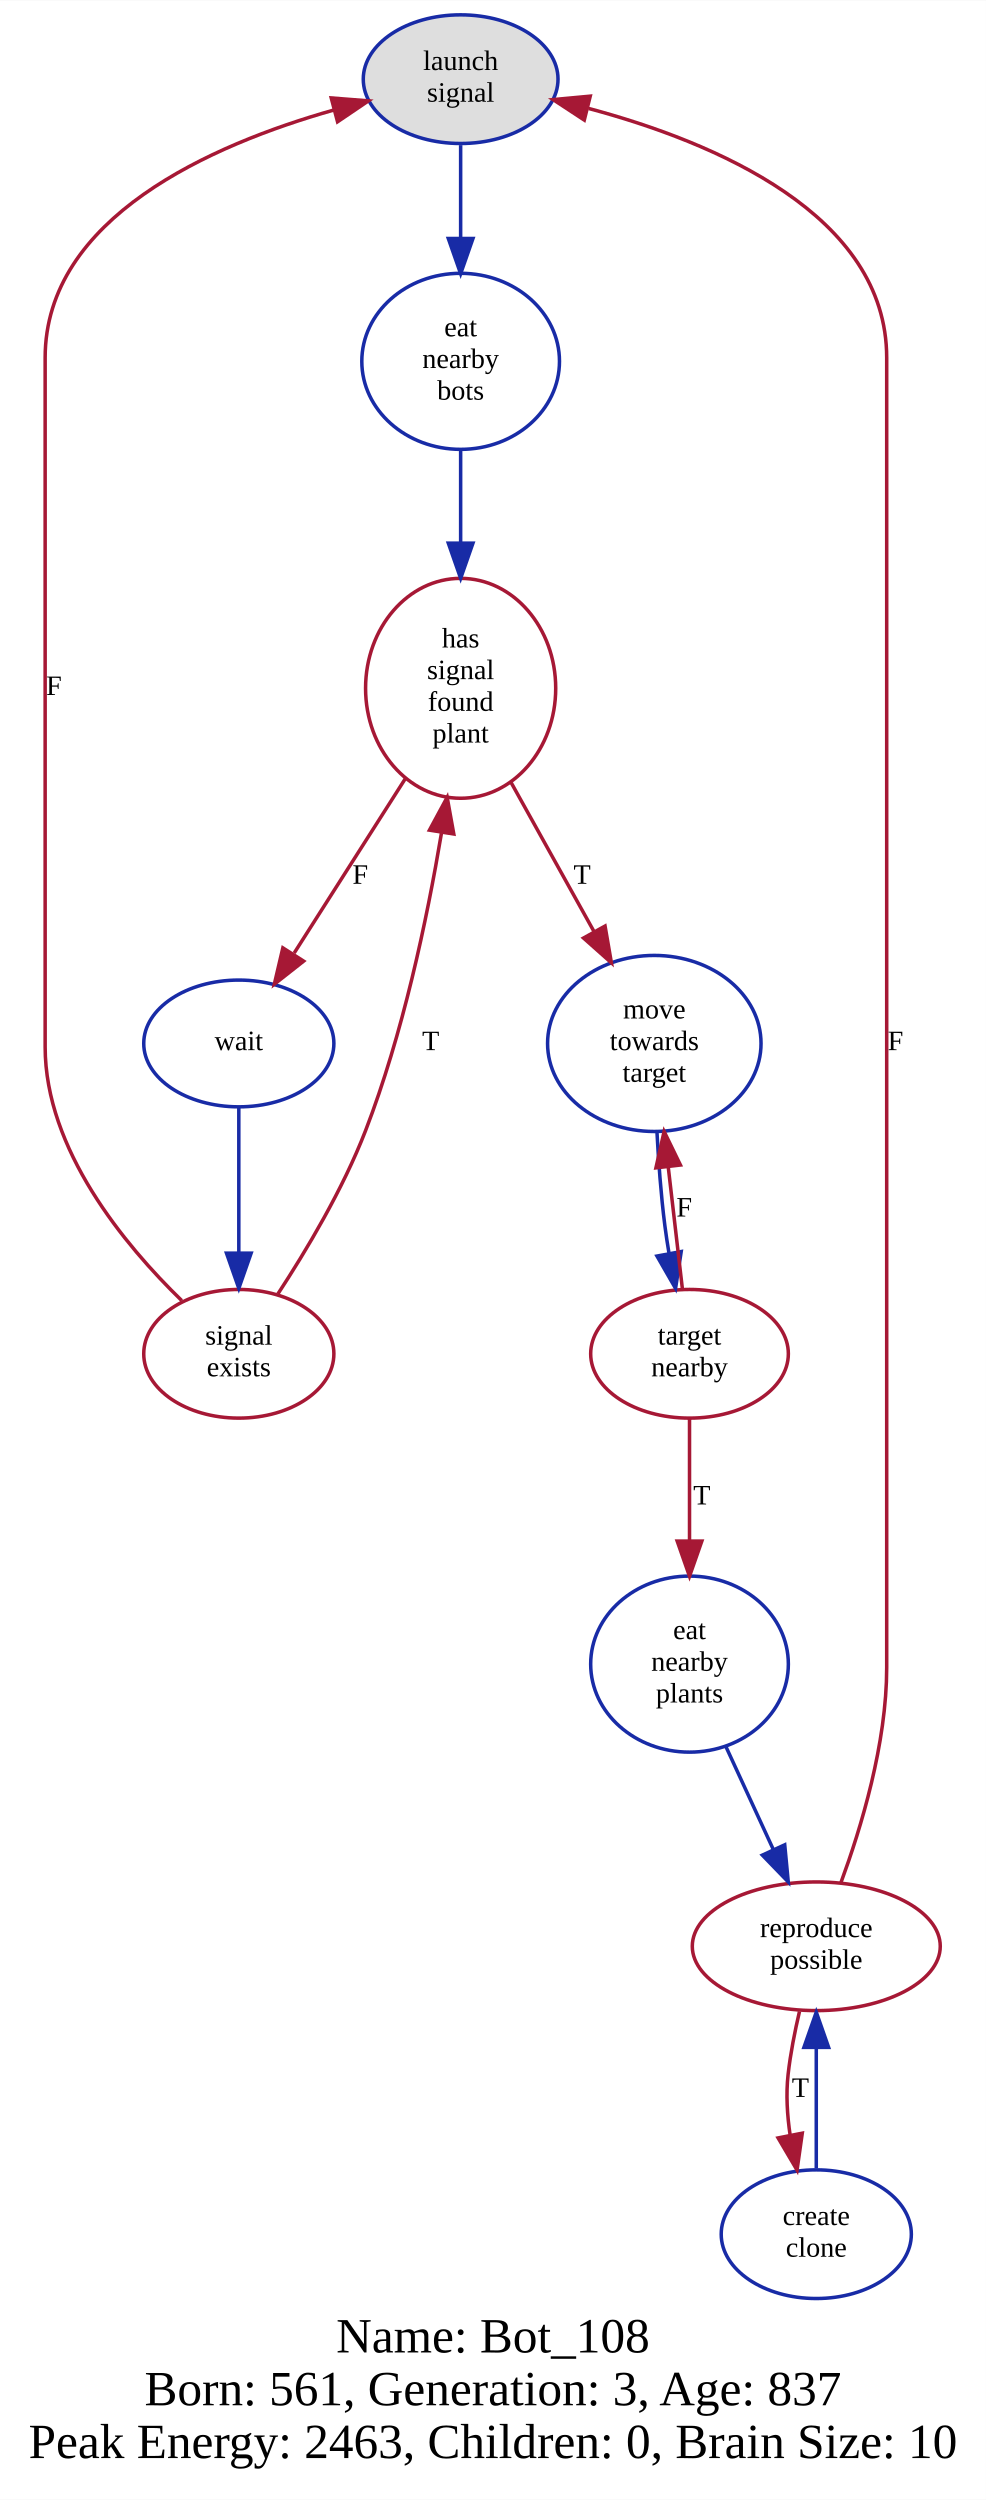
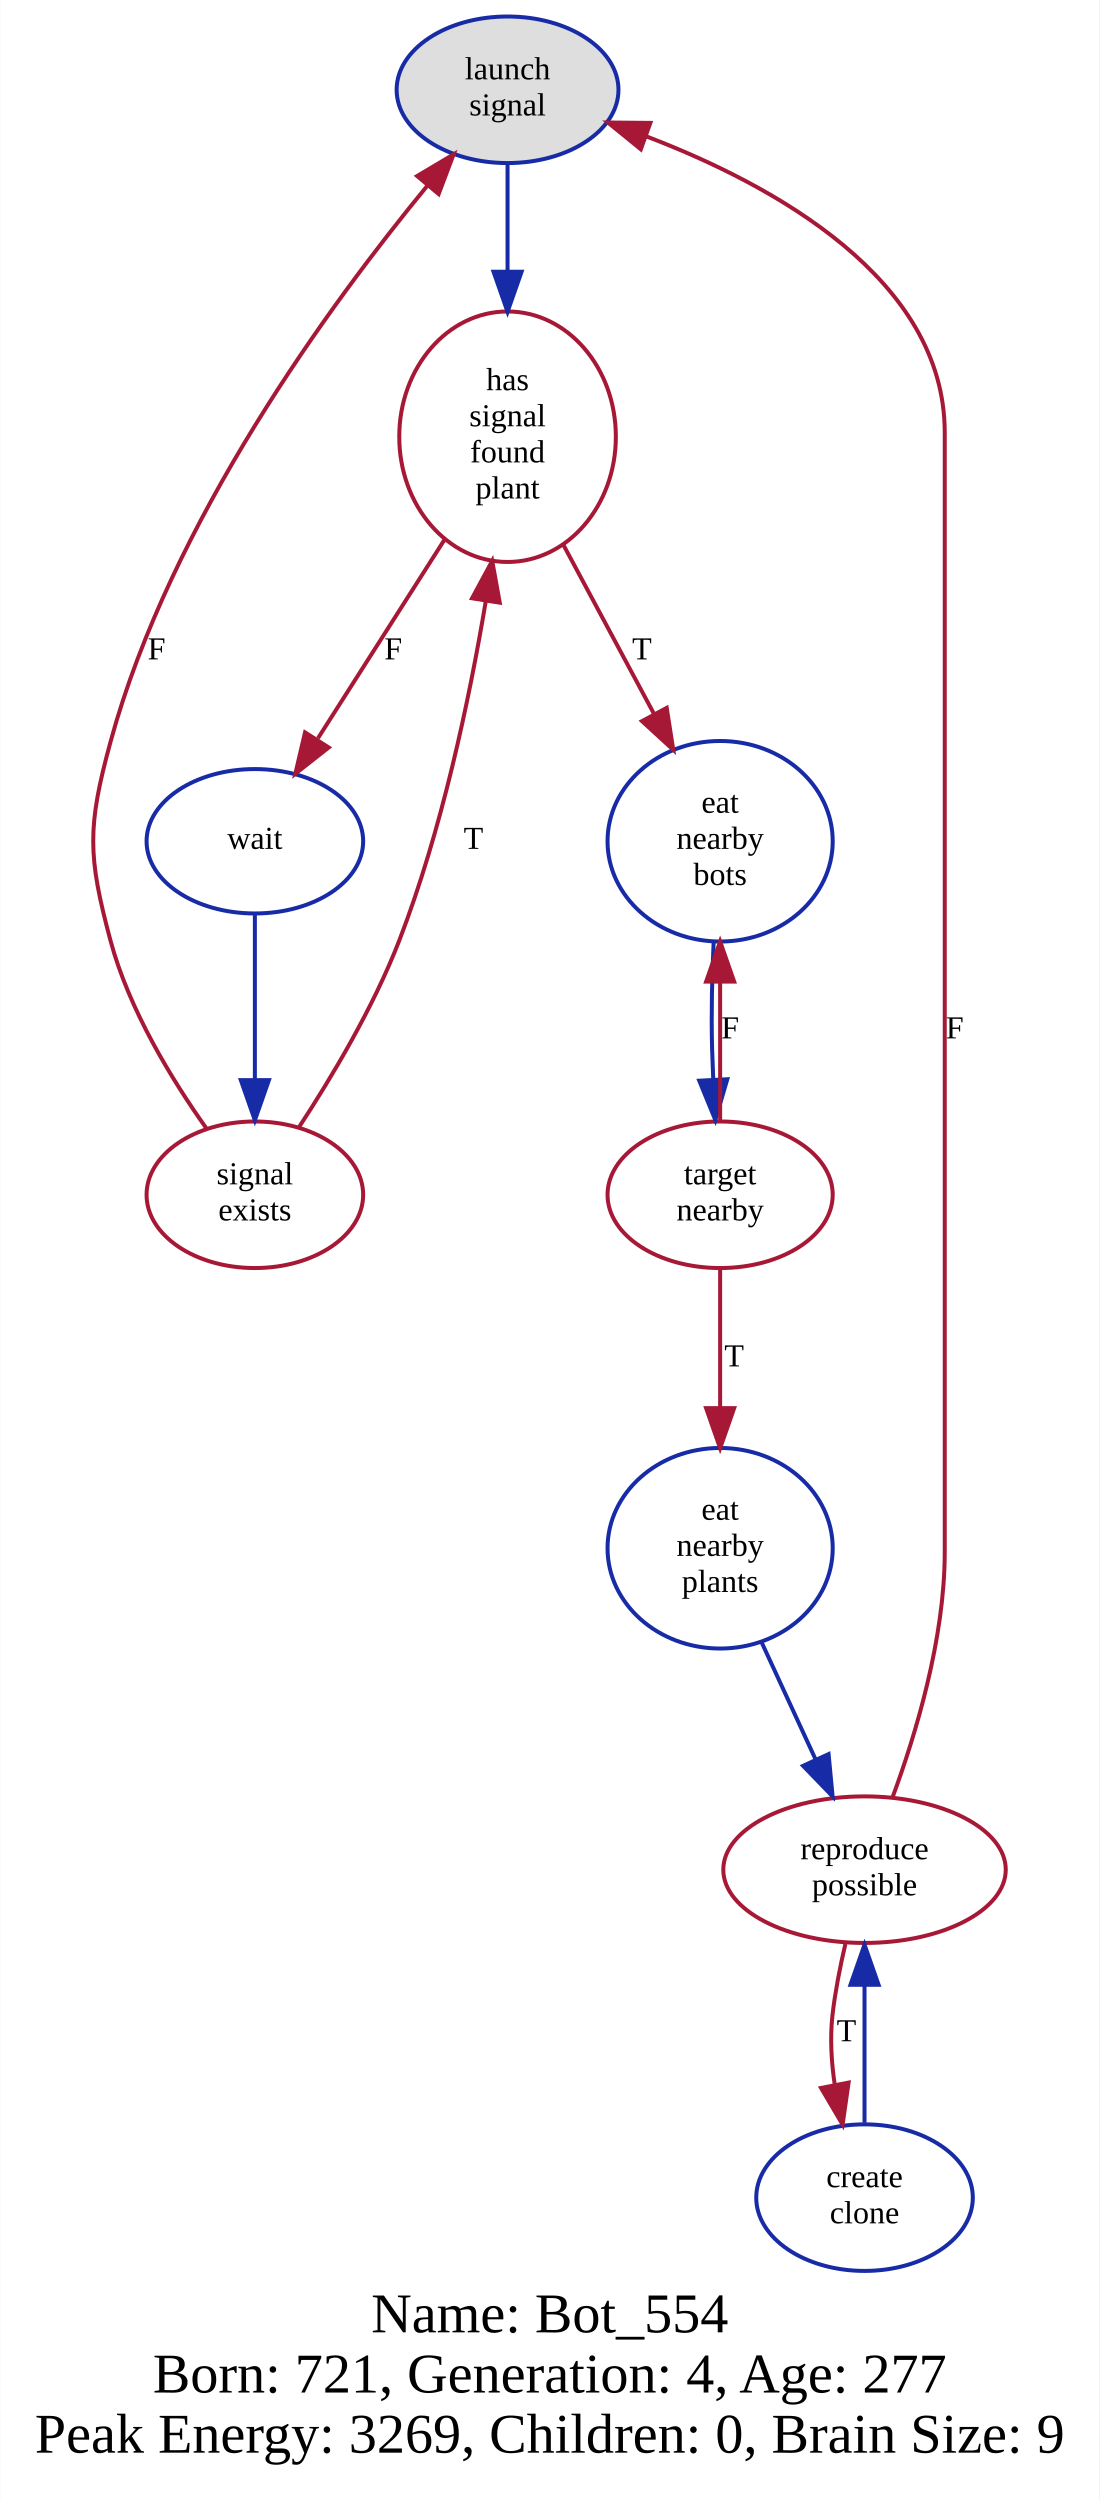
- <svg xmlns="http://www.w3.org/2000/svg" width="280pt" height="710pt" viewBox="0.00 0.00 280.00 709.80">
-   <g id="graph0" class="graph" transform="scale(1 1) rotate(0) translate(4 705.796)">
-     <polygon fill="white" stroke="none" points="-4,4 -4,-705.796 276,-705.796 276,4 -4,4" />
-     <text text-anchor="middle" x="136" y="-37.8" font-family="Times New Roman,serif" font-size="14.00">Name: Bot_108</text>
-     <text text-anchor="middle" x="136" y="-22.8" font-family="Times New Roman,serif" font-size="14.00">Born: 561, Generation: 3, Age: 837</text>
-     <text text-anchor="middle" x="136" y="-7.8" font-family="Times New Roman,serif" font-size="14.00">Peak Energy: 2463, Children: 0, Brain Size: 10</text>
+ <svg xmlns="http://www.w3.org/2000/svg" width="274pt" height="623pt" viewBox="0.00 0.00 274.00 623.30">
+   <g id="graph0" class="graph" transform="scale(1 1) rotate(0) translate(4 619.299)">
+     <polygon fill="white" stroke="none" points="-4,4 -4,-619.299 270,-619.299 270,4 -4,4" />
+     <text text-anchor="middle" x="133" y="-37.8" font-family="Times New Roman,serif" font-size="14.00">Name: Bot_554</text>
+     <text text-anchor="middle" x="133" y="-22.8" font-family="Times New Roman,serif" font-size="14.00">Born: 721, Generation: 4, Age: 277</text>
+     <text text-anchor="middle" x="133" y="-7.8" font-family="Times New Roman,serif" font-size="14.00">Peak Energy: 3269, Children: 0, Brain Size: 9</text>
    <g id="node1" class="node">
-       <ellipse fill="#dedede" stroke="#182ba6" cx="126.822" cy="-683.411" rx="27.654" ry="18.27" />
-       <text text-anchor="middle" x="126.822" y="-686.011" font-family="Times New Roman,serif" font-size="8.00">launch</text>
-       <text text-anchor="middle" x="126.822" y="-677.011" font-family="Times New Roman,serif" font-size="8.00">signal</text>
+       <ellipse fill="#dedede" stroke="#182ba6" cx="122.477" cy="-596.914" rx="27.654" ry="18.27" />
+       <text text-anchor="middle" x="122.477" y="-599.514" font-family="Times New Roman,serif" font-size="8.00">launch</text>
+       <text text-anchor="middle" x="122.477" y="-590.514" font-family="Times New Roman,serif" font-size="8.00">signal</text>
    </g>
-     <g id="node10" class="node">
-       <ellipse fill="none" stroke="#182ba6" cx="126.822" cy="-603.278" rx="28.07" ry="25" />
-       <text text-anchor="middle" x="126.822" y="-610.378" font-family="Times New Roman,serif" font-size="8.00">eat</text>
-       <text text-anchor="middle" x="126.822" y="-601.378" font-family="Times New Roman,serif" font-size="8.00">nearby</text>
-       <text text-anchor="middle" x="126.822" y="-592.378" font-family="Times New Roman,serif" font-size="8.00">bots</text>
+     <g id="node4" class="node">
+       <ellipse fill="none" stroke="#a61835" cx="122.477" cy="-510.416" rx="27" ry="31.226" />
+       <text text-anchor="middle" x="122.477" y="-522.016" font-family="Times New Roman,serif" font-size="8.00">has</text>
+       <text text-anchor="middle" x="122.477" y="-513.016" font-family="Times New Roman,serif" font-size="8.00">signal</text>
+       <text text-anchor="middle" x="122.477" y="-504.016" font-family="Times New Roman,serif" font-size="8.00">found</text>
+       <text text-anchor="middle" x="122.477" y="-495.016" font-family="Times New Roman,serif" font-size="8.00">plant</text>
    </g>
    <g id="edge1" class="edge">
-       <path fill="none" stroke="#182ba6" d="M126.822,-664.682C126.822,-656.83 126.822,-647.321 126.822,-638.193" />
-       <polygon fill="#182ba6" stroke="#182ba6" points="130.322,-638.158 126.822,-628.158 123.322,-638.158 130.322,-638.158" />
+       <path fill="none" stroke="#182ba6" d="M122.477,-578.406C122.477,-570.596 122.477,-561.045 122.477,-551.628" />
+       <polygon fill="#182ba6" stroke="#182ba6" points="125.978,-551.553 122.477,-541.553 118.978,-551.553 125.978,-551.553" />
    </g>
    <g id="node2" class="node">
-       <ellipse fill="none" stroke="#a61835" cx="227.822" cy="-153.154" rx="35.211" ry="18.27" />
-       <text text-anchor="middle" x="227.822" y="-155.754" font-family="Times New Roman,serif" font-size="8.00">reproduce</text>
-       <text text-anchor="middle" x="227.822" y="-146.754" font-family="Times New Roman,serif" font-size="8.00">possible</text>
+       <ellipse fill="none" stroke="#a61835" cx="211.477" cy="-153.154" rx="35.211" ry="18.27" />
+       <text text-anchor="middle" x="211.477" y="-155.754" font-family="Times New Roman,serif" font-size="8.00">reproduce</text>
+       <text text-anchor="middle" x="211.477" y="-146.754" font-family="Times New Roman,serif" font-size="8.00">possible</text>
    </g>
    <g id="edge3" class="edge">
-       <path fill="none" stroke="#a61835" d="M234.817,-171.212C240.585,-186.83 247.822,-210.724 247.822,-232.288 247.822,-604.278 247.822,-604.278 247.822,-604.278 247.822,-645.017 198.817,-665.548 163.18,-675.092" />
-       <polygon fill="#a61835" stroke="#a61835" points="161.936,-671.794 153.078,-677.606 163.627,-678.587 161.936,-671.794" />
-       <text text-anchor="middle" x="250.322" y="-407.655" font-family="Times New Roman,serif" font-size="8.00">F</text>
+       <path fill="none" stroke="#a61835" d="M218.472,-171.212C224.24,-186.83 231.477,-210.724 231.477,-232.288 231.477,-511.416 231.477,-511.416 231.477,-511.416 231.477,-549.715 188.924,-573.142 156.994,-585.33" />
+       <polygon fill="#a61835" stroke="#a61835" points="155.706,-582.073 147.484,-588.755 158.079,-588.659 155.706,-582.073" />
+       <text text-anchor="middle" x="233.977" y="-360.406" font-family="Times New Roman,serif" font-size="8.00">F</text>
    </g>
    <g id="node3" class="node">
-       <ellipse fill="none" stroke="#182ba6" cx="227.822" cy="-71.385" rx="27" ry="18.27" />
-       <text text-anchor="middle" x="227.822" y="-73.985" font-family="Times New Roman,serif" font-size="8.00">create</text>
-       <text text-anchor="middle" x="227.822" y="-64.985" font-family="Times New Roman,serif" font-size="8.00">clone</text>
+       <ellipse fill="none" stroke="#182ba6" cx="211.477" cy="-71.385" rx="27" ry="18.27" />
+       <text text-anchor="middle" x="211.477" y="-73.985" font-family="Times New Roman,serif" font-size="8.00">create</text>
+       <text text-anchor="middle" x="211.477" y="-64.985" font-family="Times New Roman,serif" font-size="8.00">clone</text>
    </g>
    <g id="edge2" class="edge">
-       <path fill="none" stroke="#a61835" d="M223.055,-134.647C221.732,-128.987 220.479,-122.653 219.822,-116.77 219.193,-111.128 219.561,-105.122 220.413,-99.41" />
-       <polygon fill="#a61835" stroke="#a61835" points="223.848,-100.079 222.357,-89.59 216.982,-98.72 223.848,-100.079" />
-       <text text-anchor="middle" x="223.322" y="-110.37" font-family="Times New Roman,serif" font-size="8.00">T</text>
+       <path fill="none" stroke="#a61835" d="M206.71,-134.647C205.387,-128.987 204.134,-122.653 203.477,-116.77 202.848,-111.128 203.216,-105.122 204.068,-99.41" />
+       <polygon fill="#a61835" stroke="#a61835" points="207.504,-100.079 206.012,-89.59 200.637,-98.72 207.504,-100.079" />
+       <text text-anchor="middle" x="206.977" y="-110.37" font-family="Times New Roman,serif" font-size="8.00">T</text>
    </g>
    <g id="edge4" class="edge">
-       <path fill="none" stroke="#182ba6" d="M227.822,-90.039C227.822,-100.047 227.822,-112.8 227.822,-124.143" />
-       <polygon fill="#182ba6" stroke="#182ba6" points="224.322,-124.451 227.822,-134.451 231.322,-124.451 224.322,-124.451" />
-     </g>
-     <g id="node4" class="node">
-       <ellipse fill="none" stroke="#a61835" cx="126.822" cy="-510.416" rx="27" ry="31.226" />
-       <text text-anchor="middle" x="126.822" y="-522.016" font-family="Times New Roman,serif" font-size="8.00">has</text>
-       <text text-anchor="middle" x="126.822" y="-513.016" font-family="Times New Roman,serif" font-size="8.00">signal</text>
-       <text text-anchor="middle" x="126.822" y="-504.016" font-family="Times New Roman,serif" font-size="8.00">found</text>
-       <text text-anchor="middle" x="126.822" y="-495.016" font-family="Times New Roman,serif" font-size="8.00">plant</text>
+       <path fill="none" stroke="#182ba6" d="M211.477,-90.039C211.477,-100.047 211.477,-112.8 211.477,-124.143" />
+       <polygon fill="#182ba6" stroke="#182ba6" points="207.978,-124.451 211.477,-134.451 214.978,-124.451 207.978,-124.451" />
    </g>
    <g id="node5" class="node">
-       <ellipse fill="none" stroke="#182ba6" cx="63.822" cy="-409.555" rx="27" ry="18" />
-       <text text-anchor="middle" x="63.822" y="-407.655" font-family="Times New Roman,serif" font-size="8.00">wait</text>
+       <ellipse fill="none" stroke="#182ba6" cx="59.477" cy="-409.555" rx="27" ry="18" />
+       <text text-anchor="middle" x="59.477" y="-407.655" font-family="Times New Roman,serif" font-size="8.00">wait</text>
    </g>
    <g id="edge6" class="edge">
-       <path fill="none" stroke="#a61835" d="M111.249,-484.979C101.593,-469.826 89.228,-450.422 79.544,-435.226" />
-       <polygon fill="#a61835" stroke="#a61835" points="82.235,-432.936 73.909,-426.384 76.332,-436.698 82.235,-432.936" />
-       <text text-anchor="middle" x="98.322" y="-454.904" font-family="Times New Roman,serif" font-size="8.00">F</text>
+       <path fill="none" stroke="#a61835" d="M106.904,-484.979C97.248,-469.826 84.883,-450.422 75.199,-435.226" />
+       <polygon fill="#a61835" stroke="#a61835" points="77.89,-432.936 69.564,-426.384 71.987,-436.698 77.89,-432.936" />
+       <text text-anchor="middle" x="93.977" y="-454.904" font-family="Times New Roman,serif" font-size="8.00">F</text>
    </g>
    <g id="node6" class="node">
-       <ellipse fill="none" stroke="#182ba6" cx="181.822" cy="-409.555" rx="30.311" ry="25" />
-       <text text-anchor="middle" x="181.822" y="-416.655" font-family="Times New Roman,serif" font-size="8.00">move</text>
-       <text text-anchor="middle" x="181.822" y="-407.655" font-family="Times New Roman,serif" font-size="8.00">towards</text>
-       <text text-anchor="middle" x="181.822" y="-398.655" font-family="Times New Roman,serif" font-size="8.00">target</text>
+       <ellipse fill="none" stroke="#182ba6" cx="175.477" cy="-409.555" rx="28.07" ry="25" />
+       <text text-anchor="middle" x="175.477" y="-416.655" font-family="Times New Roman,serif" font-size="8.00">eat</text>
+       <text text-anchor="middle" x="175.477" y="-407.655" font-family="Times New Roman,serif" font-size="8.00">nearby</text>
+       <text text-anchor="middle" x="175.477" y="-398.655" font-family="Times New Roman,serif" font-size="8.00">bots</text>
    </g>
    <g id="edge5" class="edge">
-       <path fill="none" stroke="#a61835" d="M141.129,-483.7C148.319,-470.777 157.084,-455.021 164.637,-441.446" />
-       <polygon fill="#a61835" stroke="#a61835" points="167.834,-442.898 169.637,-432.458 161.717,-439.495 167.834,-442.898" />
-       <text text-anchor="middle" x="161.322" y="-454.904" font-family="Times New Roman,serif" font-size="8.00">T</text>
+       <path fill="none" stroke="#a61835" d="M136.403,-483.442C143.33,-470.52 151.75,-454.813 158.998,-441.295" />
+       <polygon fill="#a61835" stroke="#a61835" points="162.155,-442.813 163.795,-432.346 155.985,-439.506 162.155,-442.813" />
+       <text text-anchor="middle" x="155.977" y="-454.904" font-family="Times New Roman,serif" font-size="8.00">T</text>
    </g>
    <g id="node9" class="node">
-       <ellipse fill="none" stroke="#a61835" cx="63.822" cy="-321.421" rx="27" ry="18.27" />
-       <text text-anchor="middle" x="63.822" y="-324.021" font-family="Times New Roman,serif" font-size="8.00">signal</text>
-       <text text-anchor="middle" x="63.822" y="-315.021" font-family="Times New Roman,serif" font-size="8.00">exists</text>
+       <ellipse fill="none" stroke="#a61835" cx="59.477" cy="-321.421" rx="27" ry="18.27" />
+       <text text-anchor="middle" x="59.477" y="-324.021" font-family="Times New Roman,serif" font-size="8.00">signal</text>
+       <text text-anchor="middle" x="59.477" y="-315.021" font-family="Times New Roman,serif" font-size="8.00">exists</text>
    </g>
    <g id="edge7" class="edge">
-       <path fill="none" stroke="#182ba6" d="M63.822,-391.538C63.822,-379.777 63.822,-363.866 63.822,-350.274" />
-       <polygon fill="#182ba6" stroke="#182ba6" points="67.322,-349.995 63.822,-339.995 60.322,-349.995 67.322,-349.995" />
+       <path fill="none" stroke="#182ba6" d="M59.477,-391.538C59.477,-379.777 59.477,-363.866 59.477,-350.274" />
+       <polygon fill="#182ba6" stroke="#182ba6" points="62.977,-349.995 59.477,-339.995 55.977,-349.995 62.977,-349.995" />
    </g>
    <g id="node7" class="node">
-       <ellipse fill="none" stroke="#a61835" cx="191.822" cy="-321.421" rx="28.07" ry="18.27" />
-       <text text-anchor="middle" x="191.822" y="-324.021" font-family="Times New Roman,serif" font-size="8.00">target</text>
-       <text text-anchor="middle" x="191.822" y="-315.021" font-family="Times New Roman,serif" font-size="8.00">nearby</text>
+       <ellipse fill="none" stroke="#a61835" cx="175.477" cy="-321.421" rx="28.07" ry="18.27" />
+       <text text-anchor="middle" x="175.477" y="-324.021" font-family="Times New Roman,serif" font-size="8.00">target</text>
+       <text text-anchor="middle" x="175.477" y="-315.021" font-family="Times New Roman,serif" font-size="8.00">nearby</text>
    </g>
    <g id="edge8" class="edge">
-       <path fill="none" stroke="#182ba6" d="M182.56,-384.74C183,-376.22 183.703,-366.561 184.822,-357.806 185.149,-355.252 185.551,-352.605 185.997,-349.961" />
-       <polygon fill="#182ba6" stroke="#182ba6" points="189.465,-350.455 187.858,-339.983 182.583,-349.171 189.465,-350.455" />
+       <path fill="none" stroke="#182ba6" d="M173.877,-384.806C173.479,-376.292 173.229,-366.62 173.477,-357.806 173.546,-355.367 173.642,-352.835 173.754,-350.296" />
+       <polygon fill="#182ba6" stroke="#182ba6" points="177.263,-350.219 174.284,-340.052 170.272,-349.857 177.263,-350.219" />
    </g>
    <g id="edge10" class="edge">
-       <path fill="none" stroke="#a61835" d="M189.781,-340.004C188.627,-349.941 187.145,-362.705 185.774,-374.519" />
-       <polygon fill="#a61835" stroke="#a61835" points="182.285,-374.225 184.608,-384.562 189.238,-375.032 182.285,-374.225" />
-       <text text-anchor="middle" x="190.322" y="-360.406" font-family="Times New Roman,serif" font-size="8.00">F</text>
+       <path fill="none" stroke="#a61835" d="M175.477,-340.004C175.477,-349.941 175.477,-362.705 175.477,-374.519" />
+       <polygon fill="#a61835" stroke="#a61835" points="171.978,-374.562 175.477,-384.562 178.978,-374.562 171.978,-374.562" />
+       <text text-anchor="middle" x="177.977" y="-360.406" font-family="Times New Roman,serif" font-size="8.00">F</text>
    </g>
    <g id="node8" class="node">
-       <ellipse fill="none" stroke="#182ba6" cx="191.822" cy="-233.288" rx="28.07" ry="25" />
-       <text text-anchor="middle" x="191.822" y="-240.388" font-family="Times New Roman,serif" font-size="8.00">eat</text>
-       <text text-anchor="middle" x="191.822" y="-231.388" font-family="Times New Roman,serif" font-size="8.00">nearby</text>
-       <text text-anchor="middle" x="191.822" y="-222.388" font-family="Times New Roman,serif" font-size="8.00">plants</text>
+       <ellipse fill="none" stroke="#182ba6" cx="175.477" cy="-233.288" rx="28.07" ry="25" />
+       <text text-anchor="middle" x="175.477" y="-240.388" font-family="Times New Roman,serif" font-size="8.00">eat</text>
+       <text text-anchor="middle" x="175.477" y="-231.388" font-family="Times New Roman,serif" font-size="8.00">nearby</text>
+       <text text-anchor="middle" x="175.477" y="-222.388" font-family="Times New Roman,serif" font-size="8.00">plants</text>
    </g>
    <g id="edge9" class="edge">
-       <path fill="none" stroke="#a61835" d="M191.822,-302.991C191.822,-293.03 191.822,-280.192 191.822,-268.314" />
-       <polygon fill="#a61835" stroke="#a61835" points="195.322,-268.22 191.822,-258.22 188.322,-268.22 195.322,-268.22" />
-       <text text-anchor="middle" x="195.322" y="-278.637" font-family="Times New Roman,serif" font-size="8.00">T</text>
+       <path fill="none" stroke="#a61835" d="M175.477,-302.991C175.477,-293.03 175.477,-280.192 175.477,-268.314" />
+       <polygon fill="#a61835" stroke="#a61835" points="178.978,-268.22 175.477,-258.22 171.978,-268.22 178.978,-268.22" />
+       <text text-anchor="middle" x="178.977" y="-278.637" font-family="Times New Roman,serif" font-size="8.00">T</text>
    </g>
    <g id="edge11" class="edge">
-       <path fill="none" stroke="#182ba6" d="M202.042,-210.107C206.283,-200.903 211.237,-190.151 215.663,-180.545" />
-       <polygon fill="#182ba6" stroke="#182ba6" points="218.86,-181.969 219.866,-171.422 212.503,-179.04 218.86,-181.969" />
+       <path fill="none" stroke="#182ba6" d="M185.697,-210.107C189.938,-200.903 194.892,-190.151 199.318,-180.545" />
+       <polygon fill="#182ba6" stroke="#182ba6" points="202.515,-181.969 203.521,-171.422 196.158,-179.04 202.515,-181.969" />
    </g>
    <g id="edge13" class="edge">
-       <path fill="none" stroke="#a61835" d="M47.618,-336.525C31.394,-352.292 8.822,-379.457 8.822,-408.555 8.822,-604.278 8.822,-604.278 8.822,-604.278 8.822,-644.083 56.08,-664.799 90.782,-674.645" />
-       <polygon fill="#a61835" stroke="#a61835" points="90.072,-678.078 100.634,-677.251 91.862,-671.31 90.072,-678.078" />
-       <text text-anchor="middle" x="11.322" y="-508.516" font-family="Times New Roman,serif" font-size="8.00">F</text>
+       <path fill="none" stroke="#a61835" d="M47.331,-338.06C38.794,-350.092 28.104,-367.533 23.477,-384.806 17.786,-406.056 17.703,-413.076 23.477,-434.304 38.398,-489.153 78.266,-543.572 102.615,-573.162" />
+       <polygon fill="#a61835" stroke="#a61835" points="99.933,-575.411 109.038,-580.83 105.299,-570.916 99.933,-575.411" />
+       <text text-anchor="middle" x="34.977" y="-454.904" font-family="Times New Roman,serif" font-size="8.00">F</text>
    </g>
    <g id="edge12" class="edge">
-       <path fill="none" stroke="#a61835" d="M74.909,-338.405C82.905,-350.613 93.383,-368.124 99.822,-384.806 110.354,-412.091 117.207,-444.404 121.373,-469.288" />
-       <polygon fill="#a61835" stroke="#a61835" points="117.964,-470.138 122.996,-479.461 124.876,-469.034 117.964,-470.138" />
-       <text text-anchor="middle" x="118.322" y="-407.655" font-family="Times New Roman,serif" font-size="8.00">T</text>
-     </g>
-     <g id="edge14" class="edge">
-       <path fill="none" stroke="#182ba6" d="M126.822,-578.405C126.822,-570.23 126.822,-560.842 126.822,-551.732" />
-       <polygon fill="#182ba6" stroke="#182ba6" points="130.322,-551.644 126.822,-541.644 123.322,-551.644 130.322,-551.644" />
+       <path fill="none" stroke="#a61835" d="M70.564,-338.405C78.56,-350.613 89.038,-368.124 95.477,-384.806 106.009,-412.091 112.862,-444.404 117.028,-469.288" />
+       <polygon fill="#a61835" stroke="#a61835" points="113.619,-470.138 118.652,-479.461 120.532,-469.034 113.619,-470.138" />
+       <text text-anchor="middle" x="113.977" y="-407.655" font-family="Times New Roman,serif" font-size="8.00">T</text>
    </g>
  </g>
</svg>
